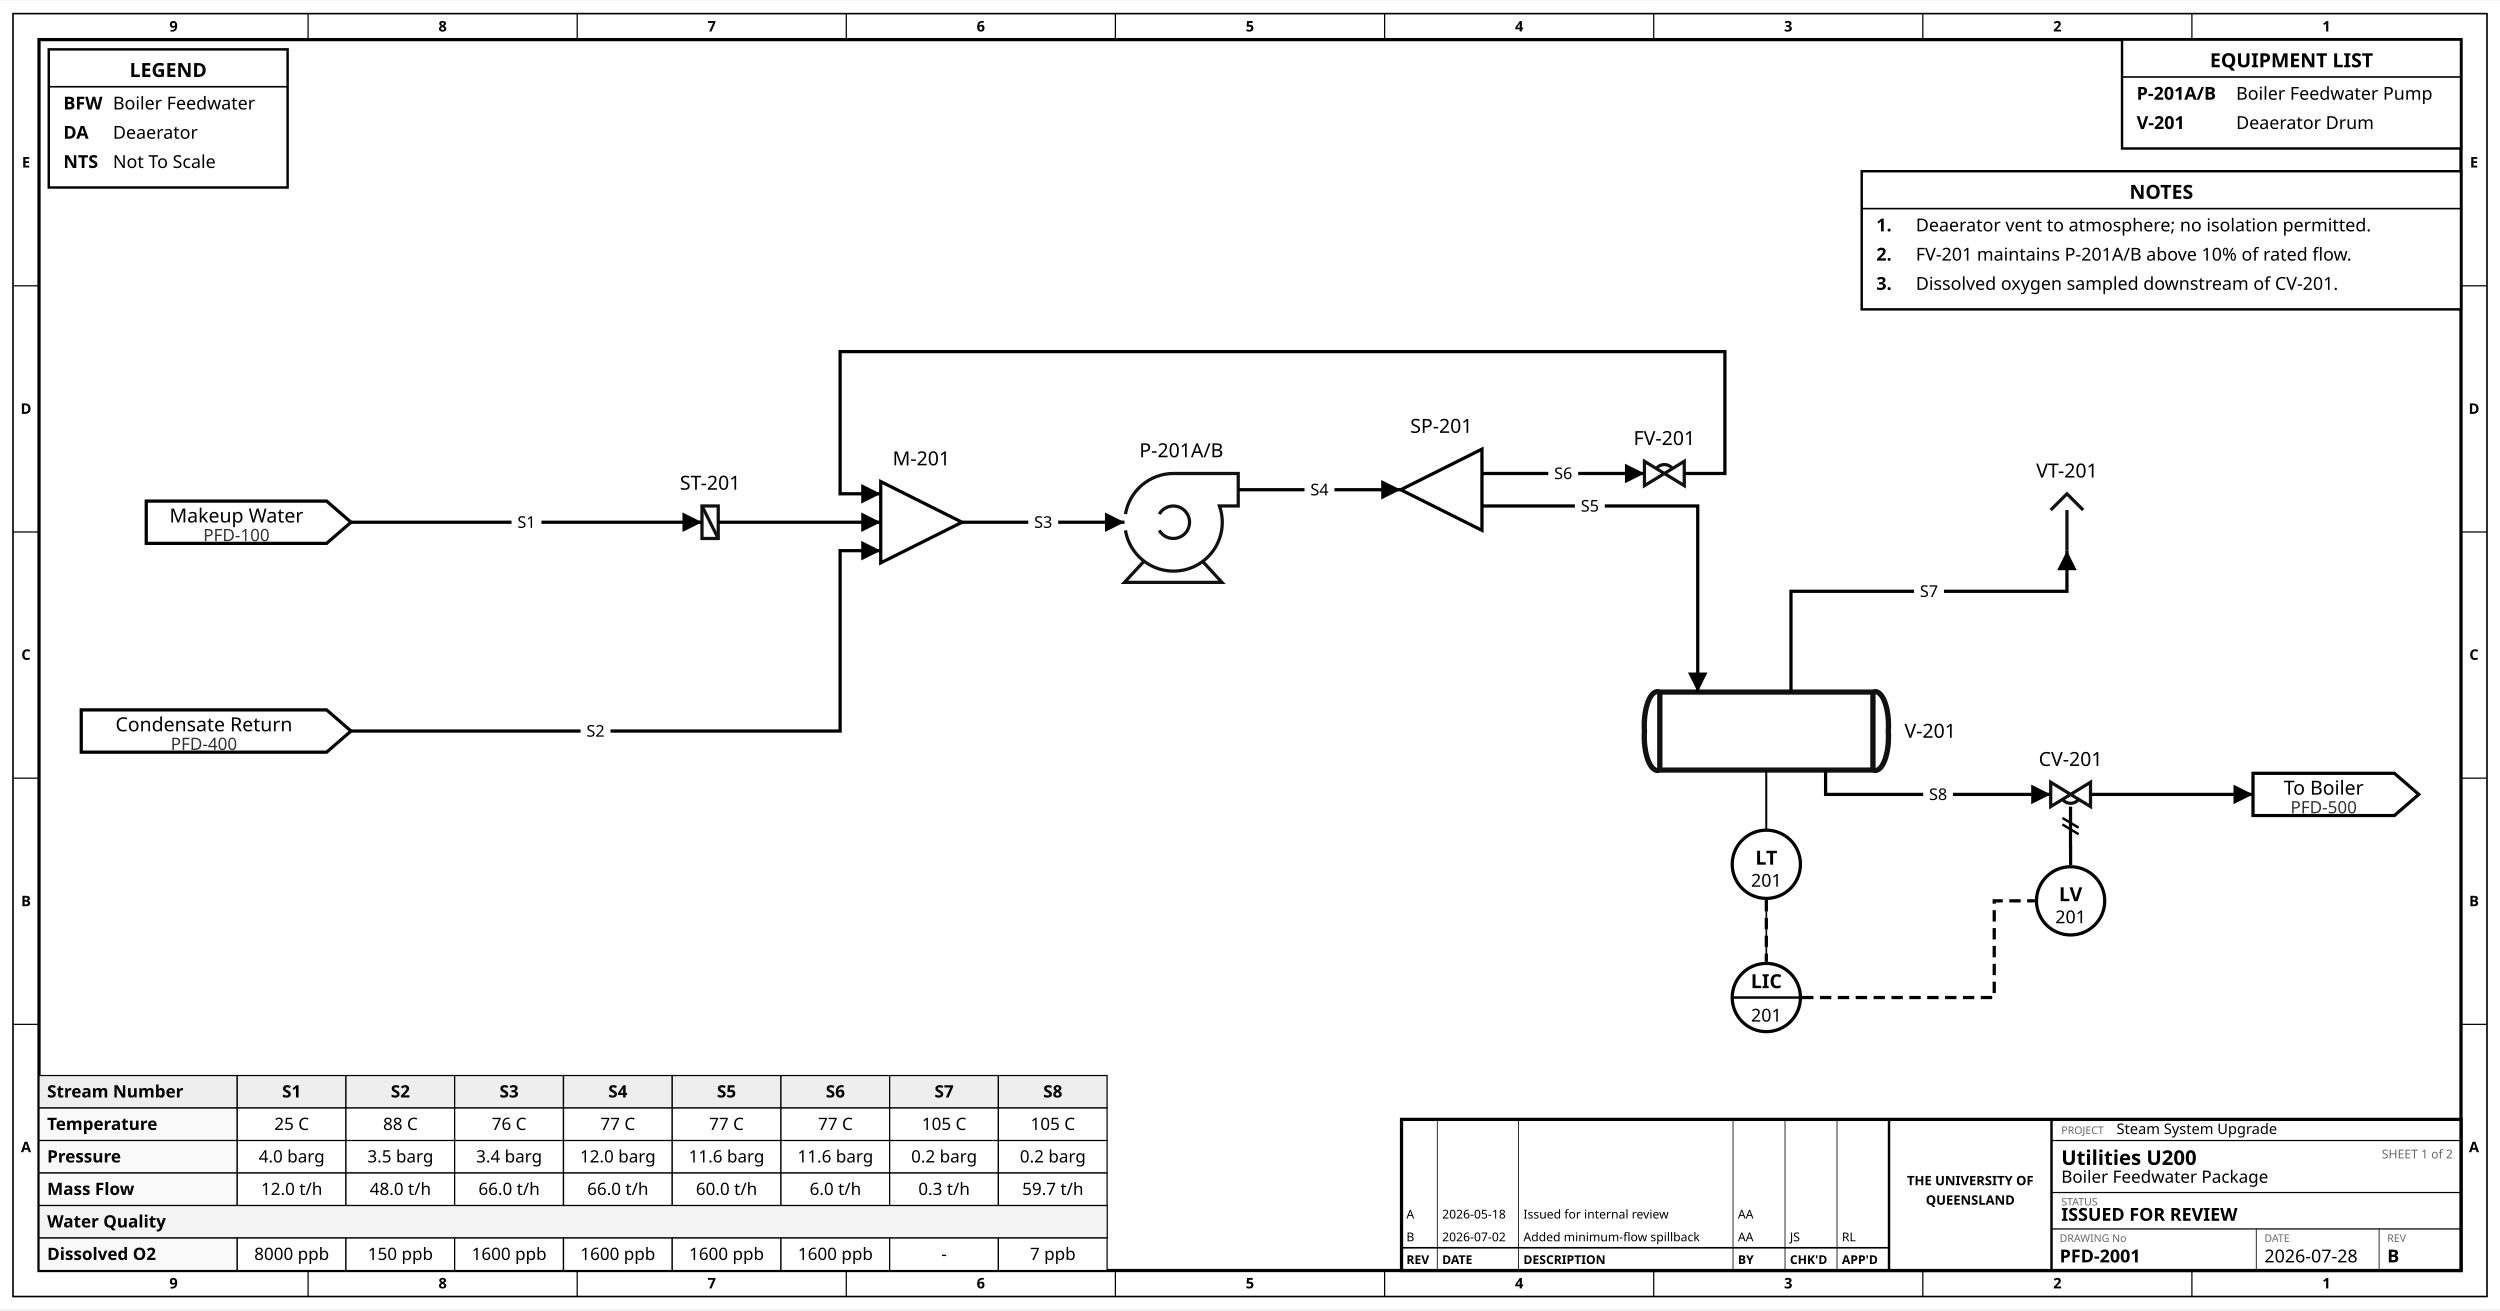
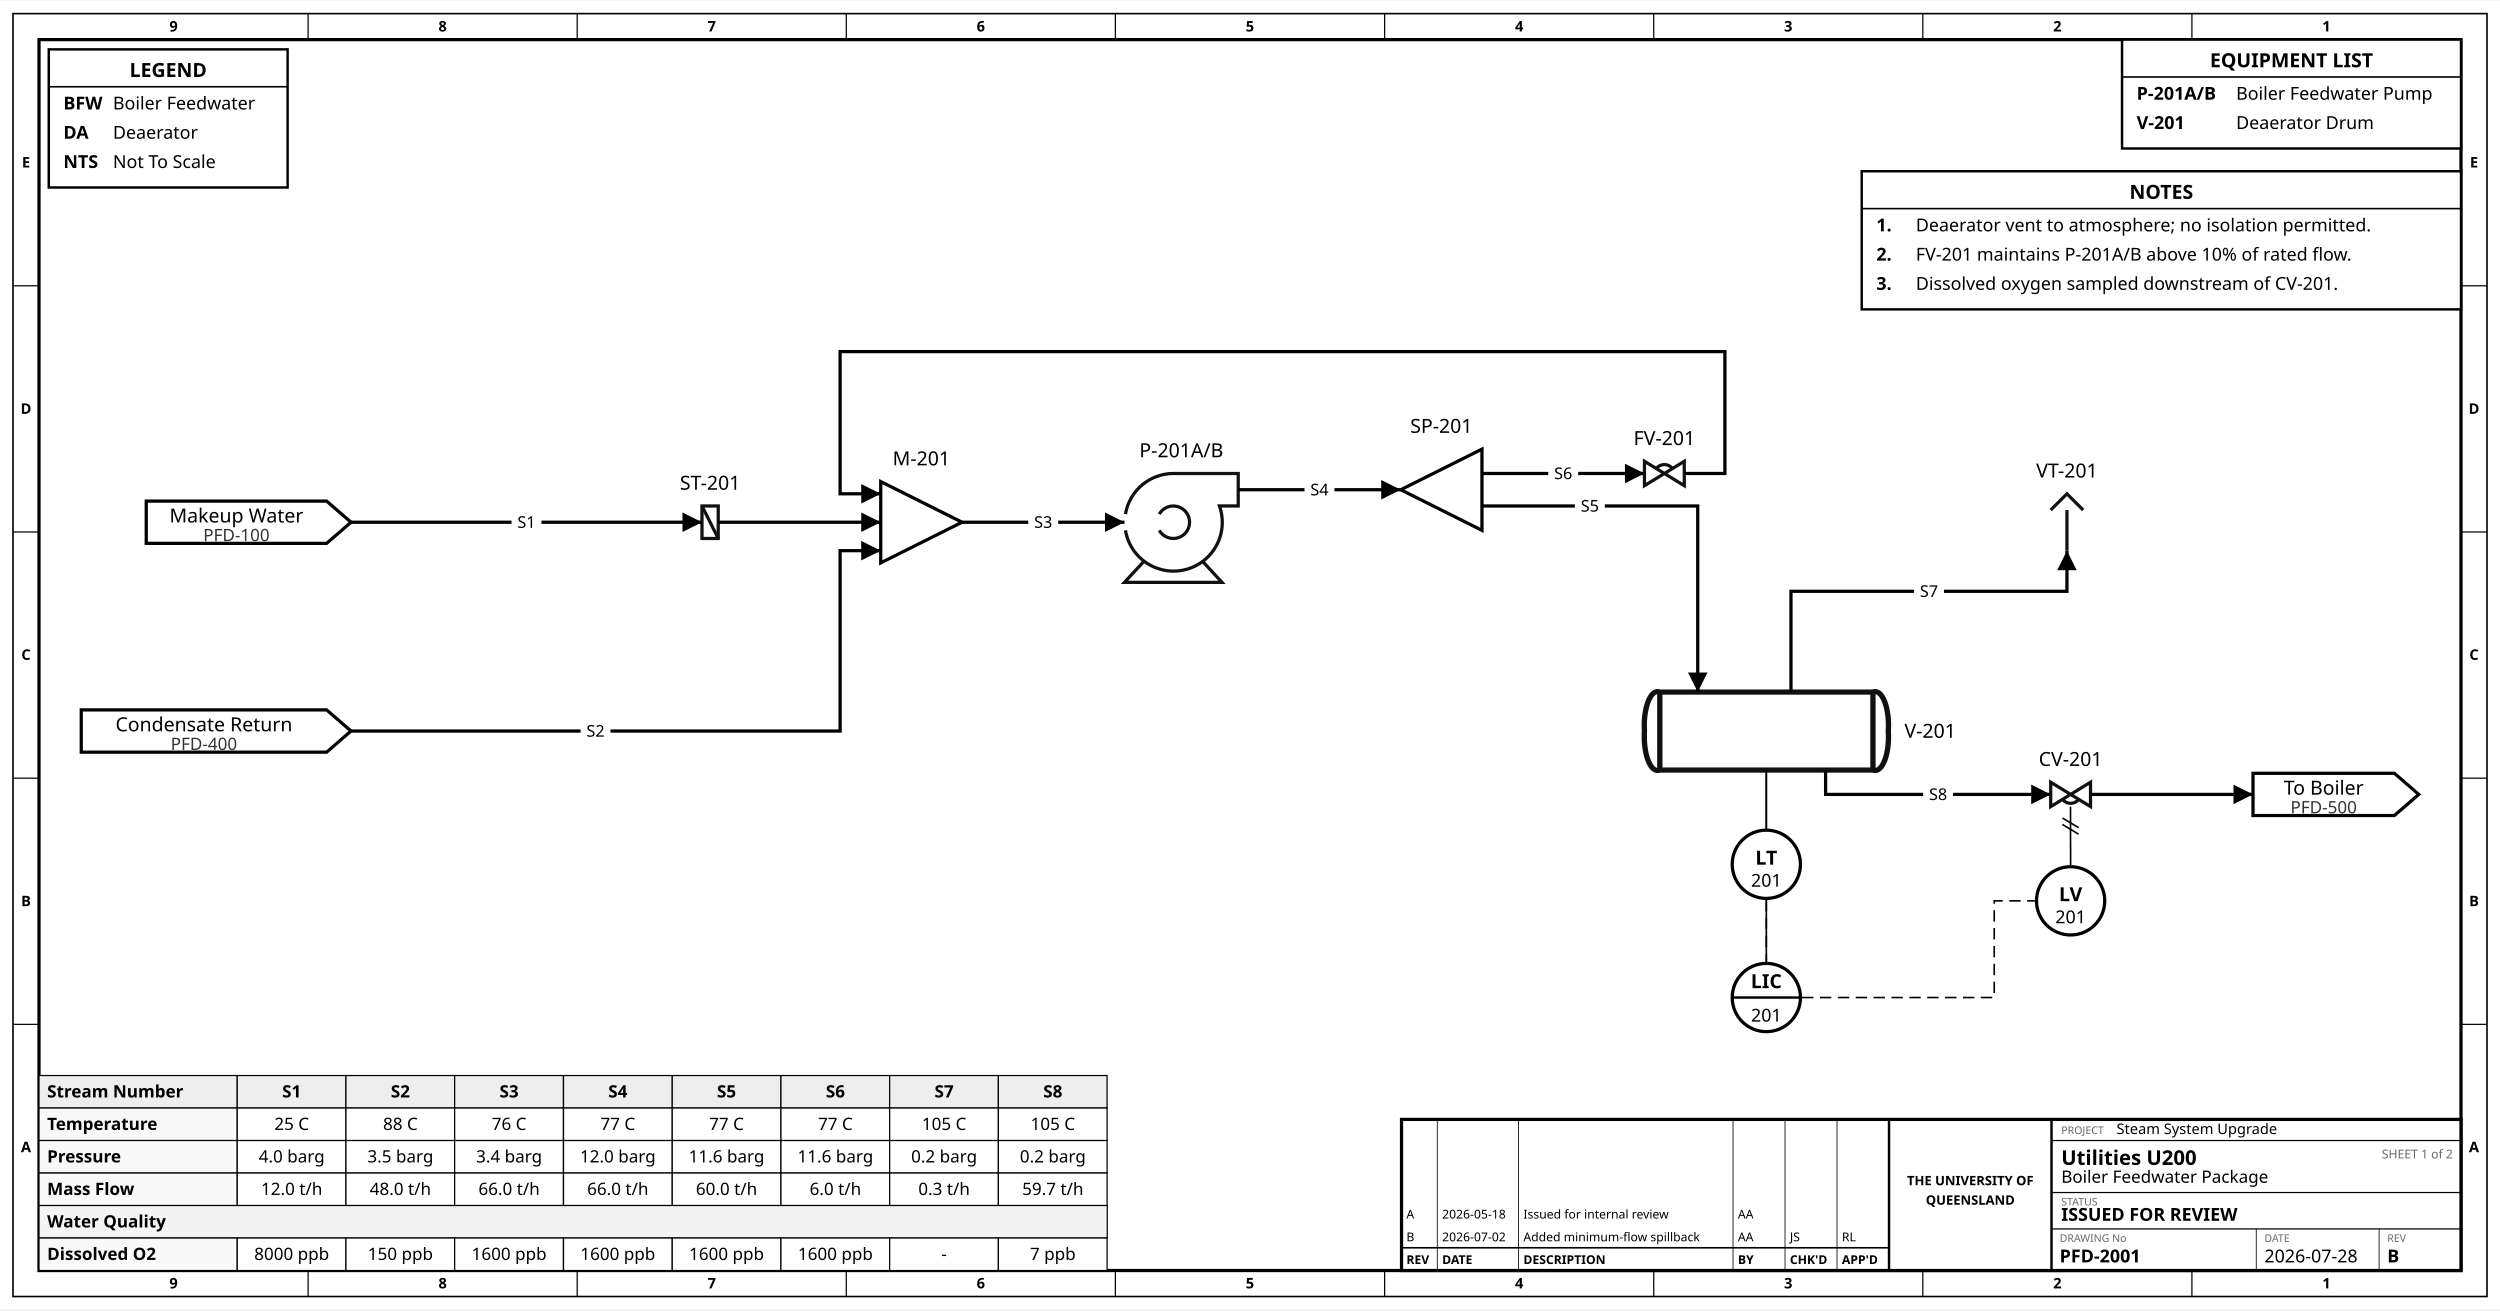
<svg xmlns="http://www.w3.org/2000/svg" width="1538" height="806" viewBox="-116.0 602.5 1538.5 805.5">
  <rect x="-116.0" y="602.5" width="1538.5" height="805.5" fill="white" />
  <rect x="-108.0" y="610.5" width="1522.5" height="789.5" fill="none" stroke="black" stroke-width="1" />
  <rect x="-92.0" y="626.5" width="1490.5" height="757.5" fill="none" stroke="black" stroke-width="2" />
  <text x="-9.2" y="621.5" font-family="sans-serif" font-size="9.0" text-anchor="middle" font-weight="bold" fill="black">9</text>
  <text x="-9.2" y="1395.0" font-family="sans-serif" font-size="9.0" text-anchor="middle" font-weight="bold" fill="black">9</text>
  <line x1="73.6" y1="610.5" x2="73.6" y2="626.5" stroke="black" stroke-width="0.75" />
  <line x1="73.6" y1="1384.0" x2="73.6" y2="1400.0" stroke="black" stroke-width="0.75" />
  <text x="156.4" y="621.5" font-family="sans-serif" font-size="9.0" text-anchor="middle" font-weight="bold" fill="black">8</text>
  <text x="156.4" y="1395.0" font-family="sans-serif" font-size="9.0" text-anchor="middle" font-weight="bold" fill="black">8</text>
  <line x1="239.2" y1="610.5" x2="239.2" y2="626.5" stroke="black" stroke-width="0.75" />
  <line x1="239.2" y1="1384.0" x2="239.2" y2="1400.0" stroke="black" stroke-width="0.75" />
  <text x="322.0" y="621.5" font-family="sans-serif" font-size="9.0" text-anchor="middle" font-weight="bold" fill="black">7</text>
  <text x="322.0" y="1395.0" font-family="sans-serif" font-size="9.0" text-anchor="middle" font-weight="bold" fill="black">7</text>
  <line x1="404.8" y1="610.5" x2="404.8" y2="626.5" stroke="black" stroke-width="0.75" />
  <line x1="404.8" y1="1384.0" x2="404.8" y2="1400.0" stroke="black" stroke-width="0.75" />
  <text x="487.6" y="621.5" font-family="sans-serif" font-size="9.0" text-anchor="middle" font-weight="bold" fill="black">6</text>
  <text x="487.6" y="1395.0" font-family="sans-serif" font-size="9.0" text-anchor="middle" font-weight="bold" fill="black">6</text>
  <line x1="570.4" y1="610.5" x2="570.4" y2="626.5" stroke="black" stroke-width="0.75" />
  <line x1="570.4" y1="1384.0" x2="570.4" y2="1400.0" stroke="black" stroke-width="0.75" />
  <text x="653.2" y="621.5" font-family="sans-serif" font-size="9.0" text-anchor="middle" font-weight="bold" fill="black">5</text>
  <text x="653.2" y="1395.0" font-family="sans-serif" font-size="9.0" text-anchor="middle" font-weight="bold" fill="black">5</text>
  <line x1="736.1" y1="610.5" x2="736.1" y2="626.5" stroke="black" stroke-width="0.75" />
  <line x1="736.1" y1="1384.0" x2="736.1" y2="1400.0" stroke="black" stroke-width="0.75" />
  <text x="818.9" y="621.5" font-family="sans-serif" font-size="9.0" text-anchor="middle" font-weight="bold" fill="black">4</text>
  <text x="818.9" y="1395.0" font-family="sans-serif" font-size="9.0" text-anchor="middle" font-weight="bold" fill="black">4</text>
  <line x1="901.7" y1="610.5" x2="901.7" y2="626.5" stroke="black" stroke-width="0.75" />
  <line x1="901.7" y1="1384.0" x2="901.7" y2="1400.0" stroke="black" stroke-width="0.75" />
  <text x="984.5" y="621.5" font-family="sans-serif" font-size="9.0" text-anchor="middle" font-weight="bold" fill="black">3</text>
  <text x="984.5" y="1395.0" font-family="sans-serif" font-size="9.0" text-anchor="middle" font-weight="bold" fill="black">3</text>
  <line x1="1067.3" y1="610.5" x2="1067.3" y2="626.5" stroke="black" stroke-width="0.75" />
  <line x1="1067.3" y1="1384.0" x2="1067.3" y2="1400.0" stroke="black" stroke-width="0.75" />
  <text x="1150.1" y="621.5" font-family="sans-serif" font-size="9.0" text-anchor="middle" font-weight="bold" fill="black">2</text>
  <text x="1150.1" y="1395.0" font-family="sans-serif" font-size="9.0" text-anchor="middle" font-weight="bold" fill="black">2</text>
  <line x1="1232.9" y1="610.5" x2="1232.9" y2="626.5" stroke="black" stroke-width="0.75" />
  <line x1="1232.9" y1="1384.0" x2="1232.9" y2="1400.0" stroke="black" stroke-width="0.75" />
  <text x="1315.7" y="621.5" font-family="sans-serif" font-size="9.0" text-anchor="middle" font-weight="bold" fill="black">1</text>
  <text x="1315.7" y="1395.0" font-family="sans-serif" font-size="9.0" text-anchor="middle" font-weight="bold" fill="black">1</text>
  <text x="-100.0" y="705.2" font-family="sans-serif" font-size="9.0" text-anchor="middle" font-weight="bold" fill="black">E</text>
  <text x="1406.5" y="705.2" font-family="sans-serif" font-size="9.0" text-anchor="middle" font-weight="bold" fill="black">E</text>
  <line x1="-108.0" y1="778.0" x2="-92.0" y2="778.0" stroke="black" stroke-width="0.75" />
  <line x1="1398.5" y1="778.0" x2="1414.5" y2="778.0" stroke="black" stroke-width="0.75" />
  <text x="-100.0" y="856.8" font-family="sans-serif" font-size="9.0" text-anchor="middle" font-weight="bold" fill="black">D</text>
  <text x="1406.5" y="856.8" font-family="sans-serif" font-size="9.0" text-anchor="middle" font-weight="bold" fill="black">D</text>
  <line x1="-108.0" y1="929.5" x2="-92.0" y2="929.5" stroke="black" stroke-width="0.75" />
  <line x1="1398.5" y1="929.5" x2="1414.5" y2="929.5" stroke="black" stroke-width="0.75" />
  <text x="-100.0" y="1008.2" font-family="sans-serif" font-size="9.0" text-anchor="middle" font-weight="bold" fill="black">C</text>
  <text x="1406.5" y="1008.2" font-family="sans-serif" font-size="9.0" text-anchor="middle" font-weight="bold" fill="black">C</text>
  <line x1="-108.0" y1="1081.0" x2="-92.0" y2="1081.0" stroke="black" stroke-width="0.75" />
  <line x1="1398.5" y1="1081.0" x2="1414.5" y2="1081.0" stroke="black" stroke-width="0.75" />
  <text x="-100.0" y="1159.8" font-family="sans-serif" font-size="9.0" text-anchor="middle" font-weight="bold" fill="black">B</text>
  <text x="1406.5" y="1159.8" font-family="sans-serif" font-size="9.0" text-anchor="middle" font-weight="bold" fill="black">B</text>
  <line x1="-108.0" y1="1232.5" x2="-92.0" y2="1232.5" stroke="black" stroke-width="0.75" />
  <line x1="1398.5" y1="1232.5" x2="1414.5" y2="1232.5" stroke="black" stroke-width="0.75" />
  <text x="-100.0" y="1311.2" font-family="sans-serif" font-size="9.0" text-anchor="middle" font-weight="bold" fill="black">A</text>
  <text x="1406.5" y="1311.2" font-family="sans-serif" font-size="9.0" text-anchor="middle" font-weight="bold" fill="black">A</text>
  <rect x="-86.0" y="632.5" width="147.0" height="85.0" fill="white" stroke="black" stroke-width="1.5" />
  <text x="-12.5" y="649.5" font-family="sans-serif" font-size="12.0" text-anchor="middle" font-weight="bold" fill="black">LEGEND</text>
  <line x1="-86.0" y1="655.5" x2="61.0" y2="655.5" stroke="black" stroke-width="1" />
  <text x="-77.0" y="669.5" font-family="sans-serif" font-size="11.0" text-anchor="start" font-weight="bold" fill="black">BFW</text>
  <text x="-46.5" y="669.5" font-family="sans-serif" font-size="11.0" text-anchor="start" fill="black">Boiler Feedwater</text>
  <text x="-77.0" y="687.5" font-family="sans-serif" font-size="11.0" text-anchor="start" font-weight="bold" fill="black">DA</text>
  <text x="-46.5" y="687.5" font-family="sans-serif" font-size="11.0" text-anchor="start" fill="black">Deaerator</text>
  <text x="-77.0" y="705.5" font-family="sans-serif" font-size="11.0" text-anchor="start" font-weight="bold" fill="black">NTS</text>
  <text x="-46.5" y="705.5" font-family="sans-serif" font-size="11.0" text-anchor="start" fill="black">Not To Scale</text>
  <rect x="1189.9" y="626.5" width="208.6" height="67.0" fill="white" stroke="black" stroke-width="1.5" />
  <text x="1294.2" y="643.5" font-family="sans-serif" font-size="12.0" text-anchor="middle" font-weight="bold" fill="black">EQUIPMENT LIST</text>
  <line x1="1189.9" y1="649.5" x2="1398.5" y2="649.5" stroke="black" stroke-width="1" />
  <text x="1198.9" y="663.5" font-family="sans-serif" font-size="11.0" text-anchor="start" font-weight="bold" fill="black">P-201A/B</text>
  <text x="1260.1" y="663.5" font-family="sans-serif" font-size="11.0" text-anchor="start" fill="black">Boiler Feedwater Pump</text>
  <text x="1198.9" y="681.5" font-family="sans-serif" font-size="11.0" text-anchor="start" font-weight="bold" fill="black">V-201</text>
  <text x="1260.1" y="681.5" font-family="sans-serif" font-size="11.0" text-anchor="start" fill="black">Deaerator Drum</text>
  <rect x="1029.7" y="707.5" width="368.8" height="85.0" fill="white" stroke="black" stroke-width="1.5" />
  <text x="1214.1" y="724.5" font-family="sans-serif" font-size="12.0" text-anchor="middle" font-weight="bold" fill="black">NOTES</text>
  <line x1="1029.7" y1="730.5" x2="1398.5" y2="730.5" stroke="black" stroke-width="1" />
  <text x="1038.7" y="744.5" font-family="sans-serif" font-size="11.0" text-anchor="start" font-weight="bold" fill="black">1.</text>
  <text x="1063.0" y="744.5" font-family="sans-serif" font-size="11.0" text-anchor="start" fill="black">Deaerator vent to atmosphere; no isolation permitted.</text>
  <text x="1038.7" y="762.5" font-family="sans-serif" font-size="11.0" text-anchor="start" font-weight="bold" fill="black">2.</text>
  <text x="1063.0" y="762.5" font-family="sans-serif" font-size="11.0" text-anchor="start" fill="black">FV-201 maintains P-201A/B above 10% of rated flow.</text>
  <text x="1038.7" y="780.5" font-family="sans-serif" font-size="11.0" text-anchor="start" font-weight="bold" fill="black">3.</text>
  <text x="1063.0" y="780.5" font-family="sans-serif" font-size="11.0" text-anchor="start" fill="black">Dissolved oxygen sampled downstream of CV-201.</text>
  <g id="stream_table">
    <rect x="-92.0" y="1264.0" width="122.0" height="20.0" fill="#eee" stroke="black" stroke-width="0.75" />
    <text x="-87.0" y="1277.5" font-family="sans-serif" font-size="10.5" font-weight="bold" text-anchor="start">Stream Number</text>
    <rect x="30.0" y="1264.0" width="66.9" height="20.0" fill="#eee" stroke="black" stroke-width="0.75" />
    <text x="63.5" y="1277.5" font-family="sans-serif" font-size="10.5" font-weight="bold" text-anchor="middle">S1</text>
    <rect x="96.9" y="1264.0" width="66.9" height="20.0" fill="#eee" stroke="black" stroke-width="0.75" />
    <text x="130.4" y="1277.5" font-family="sans-serif" font-size="10.5" font-weight="bold" text-anchor="middle">S2</text>
    <rect x="163.8" y="1264.0" width="66.9" height="20.0" fill="#eee" stroke="black" stroke-width="0.75" />
    <text x="197.3" y="1277.5" font-family="sans-serif" font-size="10.5" font-weight="bold" text-anchor="middle">S3</text>
    <rect x="230.8" y="1264.0" width="66.9" height="20.0" fill="#eee" stroke="black" stroke-width="0.75" />
    <text x="264.2" y="1277.5" font-family="sans-serif" font-size="10.5" font-weight="bold" text-anchor="middle">S4</text>
    <rect x="297.7" y="1264.0" width="66.9" height="20.0" fill="#eee" stroke="black" stroke-width="0.75" />
    <text x="331.1" y="1277.5" font-family="sans-serif" font-size="10.5" font-weight="bold" text-anchor="middle">S5</text>
    <rect x="364.6" y="1264.0" width="66.9" height="20.0" fill="#eee" stroke="black" stroke-width="0.75" />
    <text x="398.1" y="1277.5" font-family="sans-serif" font-size="10.5" font-weight="bold" text-anchor="middle">S6</text>
    <rect x="431.5" y="1264.0" width="66.9" height="20.0" fill="#eee" stroke="black" stroke-width="0.75" />
    <text x="465.0" y="1277.5" font-family="sans-serif" font-size="10.5" font-weight="bold" text-anchor="middle">S7</text>
    <rect x="498.4" y="1264.0" width="66.9" height="20.0" fill="#eee" stroke="black" stroke-width="0.75" />
    <text x="531.9" y="1277.5" font-family="sans-serif" font-size="10.5" font-weight="bold" text-anchor="middle">S8</text>
    <rect x="-92.0" y="1284.0" width="122.0" height="20.0" fill="#f9f9f9" stroke="black" stroke-width="0.75" />
    <text x="-87.0" y="1297.5" font-family="sans-serif" font-size="10.5" font-weight="bold" text-anchor="start">Temperature</text>
    <rect x="30.0" y="1284.0" width="66.9" height="20.0" fill="white" stroke="black" stroke-width="0.75" />
    <text x="63.5" y="1297.5" font-family="sans-serif" font-size="10.5" text-anchor="middle">25 C</text>
    <rect x="96.9" y="1284.0" width="66.9" height="20.0" fill="white" stroke="black" stroke-width="0.75" />
    <text x="130.4" y="1297.5" font-family="sans-serif" font-size="10.5" text-anchor="middle">88 C</text>
    <rect x="163.8" y="1284.0" width="66.9" height="20.0" fill="white" stroke="black" stroke-width="0.75" />
    <text x="197.3" y="1297.5" font-family="sans-serif" font-size="10.5" text-anchor="middle">76 C</text>
    <rect x="230.8" y="1284.0" width="66.9" height="20.0" fill="white" stroke="black" stroke-width="0.75" />
    <text x="264.2" y="1297.5" font-family="sans-serif" font-size="10.5" text-anchor="middle">77 C</text>
    <rect x="297.7" y="1284.0" width="66.9" height="20.0" fill="white" stroke="black" stroke-width="0.75" />
    <text x="331.1" y="1297.5" font-family="sans-serif" font-size="10.5" text-anchor="middle">77 C</text>
    <rect x="364.6" y="1284.0" width="66.9" height="20.0" fill="white" stroke="black" stroke-width="0.75" />
    <text x="398.1" y="1297.5" font-family="sans-serif" font-size="10.5" text-anchor="middle">77 C</text>
    <rect x="431.5" y="1284.0" width="66.9" height="20.0" fill="white" stroke="black" stroke-width="0.75" />
    <text x="465.0" y="1297.5" font-family="sans-serif" font-size="10.5" text-anchor="middle">105 C</text>
    <rect x="498.4" y="1284.0" width="66.9" height="20.0" fill="white" stroke="black" stroke-width="0.75" />
    <text x="531.9" y="1297.5" font-family="sans-serif" font-size="10.5" text-anchor="middle">105 C</text>
    <rect x="-92.0" y="1304.0" width="122.0" height="20.0" fill="#f9f9f9" stroke="black" stroke-width="0.75" />
    <text x="-87.0" y="1317.5" font-family="sans-serif" font-size="10.5" font-weight="bold" text-anchor="start">Pressure</text>
    <rect x="30.0" y="1304.0" width="66.9" height="20.0" fill="white" stroke="black" stroke-width="0.75" />
    <text x="63.5" y="1317.5" font-family="sans-serif" font-size="10.5" text-anchor="middle">4.0 barg</text>
    <rect x="96.9" y="1304.0" width="66.9" height="20.0" fill="white" stroke="black" stroke-width="0.75" />
    <text x="130.4" y="1317.5" font-family="sans-serif" font-size="10.5" text-anchor="middle">3.5 barg</text>
    <rect x="163.8" y="1304.0" width="66.9" height="20.0" fill="white" stroke="black" stroke-width="0.75" />
    <text x="197.3" y="1317.5" font-family="sans-serif" font-size="10.5" text-anchor="middle">3.4 barg</text>
    <rect x="230.8" y="1304.0" width="66.9" height="20.0" fill="white" stroke="black" stroke-width="0.75" />
    <text x="264.2" y="1317.5" font-family="sans-serif" font-size="10.5" text-anchor="middle">12.0 barg</text>
    <rect x="297.7" y="1304.0" width="66.9" height="20.0" fill="white" stroke="black" stroke-width="0.75" />
    <text x="331.1" y="1317.5" font-family="sans-serif" font-size="10.5" text-anchor="middle">11.6 barg</text>
    <rect x="364.6" y="1304.0" width="66.9" height="20.0" fill="white" stroke="black" stroke-width="0.75" />
    <text x="398.1" y="1317.5" font-family="sans-serif" font-size="10.5" text-anchor="middle">11.6 barg</text>
    <rect x="431.5" y="1304.0" width="66.9" height="20.0" fill="white" stroke="black" stroke-width="0.75" />
    <text x="465.0" y="1317.5" font-family="sans-serif" font-size="10.5" text-anchor="middle">0.2 barg</text>
    <rect x="498.4" y="1304.0" width="66.9" height="20.0" fill="white" stroke="black" stroke-width="0.75" />
    <text x="531.9" y="1317.5" font-family="sans-serif" font-size="10.5" text-anchor="middle">0.2 barg</text>
    <rect x="-92.0" y="1324.0" width="122.0" height="20.0" fill="#f9f9f9" stroke="black" stroke-width="0.75" />
    <text x="-87.0" y="1337.5" font-family="sans-serif" font-size="10.5" font-weight="bold" text-anchor="start">Mass Flow</text>
    <rect x="30.0" y="1324.0" width="66.9" height="20.0" fill="white" stroke="black" stroke-width="0.75" />
    <text x="63.5" y="1337.5" font-family="sans-serif" font-size="10.5" text-anchor="middle">12.0 t/h</text>
    <rect x="96.9" y="1324.0" width="66.9" height="20.0" fill="white" stroke="black" stroke-width="0.75" />
    <text x="130.4" y="1337.5" font-family="sans-serif" font-size="10.5" text-anchor="middle">48.0 t/h</text>
    <rect x="163.8" y="1324.0" width="66.9" height="20.0" fill="white" stroke="black" stroke-width="0.75" />
    <text x="197.3" y="1337.5" font-family="sans-serif" font-size="10.5" text-anchor="middle">66.0 t/h</text>
    <rect x="230.8" y="1324.0" width="66.9" height="20.0" fill="white" stroke="black" stroke-width="0.75" />
    <text x="264.2" y="1337.5" font-family="sans-serif" font-size="10.5" text-anchor="middle">66.0 t/h</text>
    <rect x="297.7" y="1324.0" width="66.9" height="20.0" fill="white" stroke="black" stroke-width="0.75" />
    <text x="331.1" y="1337.5" font-family="sans-serif" font-size="10.5" text-anchor="middle">60.0 t/h</text>
    <rect x="364.6" y="1324.0" width="66.9" height="20.0" fill="white" stroke="black" stroke-width="0.75" />
    <text x="398.1" y="1337.5" font-family="sans-serif" font-size="10.5" text-anchor="middle">6.0 t/h</text>
    <rect x="431.5" y="1324.0" width="66.9" height="20.0" fill="white" stroke="black" stroke-width="0.75" />
    <text x="465.0" y="1337.5" font-family="sans-serif" font-size="10.5" text-anchor="middle">0.3 t/h</text>
    <rect x="498.4" y="1324.0" width="66.9" height="20.0" fill="white" stroke="black" stroke-width="0.75" />
    <text x="531.9" y="1337.5" font-family="sans-serif" font-size="10.5" text-anchor="middle">59.7 t/h</text>
    <rect x="-92.0" y="1344.0" width="657.4" height="20.0" fill="#f4f4f4" stroke="black" stroke-width="0.75" />
    <text x="-87.0" y="1357.5" font-family="sans-serif" font-size="10.5" font-weight="bold" text-anchor="start">Water Quality</text>
    <rect x="-92.0" y="1364.0" width="122.0" height="20.0" fill="#f9f9f9" stroke="black" stroke-width="0.75" />
    <text x="-87.0" y="1377.5" font-family="sans-serif" font-size="10.5" font-weight="bold" text-anchor="start">Dissolved O2</text>
    <rect x="30.0" y="1364.0" width="66.9" height="20.0" fill="white" stroke="black" stroke-width="0.75" />
    <text x="63.5" y="1377.5" font-family="sans-serif" font-size="10.5" text-anchor="middle">8000 ppb</text>
    <rect x="96.9" y="1364.0" width="66.9" height="20.0" fill="white" stroke="black" stroke-width="0.75" />
    <text x="130.4" y="1377.5" font-family="sans-serif" font-size="10.5" text-anchor="middle">150 ppb</text>
    <rect x="163.8" y="1364.0" width="66.9" height="20.0" fill="white" stroke="black" stroke-width="0.75" />
    <text x="197.3" y="1377.5" font-family="sans-serif" font-size="10.5" text-anchor="middle">1600 ppb</text>
    <rect x="230.8" y="1364.0" width="66.9" height="20.0" fill="white" stroke="black" stroke-width="0.75" />
    <text x="264.2" y="1377.5" font-family="sans-serif" font-size="10.5" text-anchor="middle">1600 ppb</text>
    <rect x="297.7" y="1364.0" width="66.9" height="20.0" fill="white" stroke="black" stroke-width="0.75" />
    <text x="331.1" y="1377.5" font-family="sans-serif" font-size="10.5" text-anchor="middle">1600 ppb</text>
    <rect x="364.6" y="1364.0" width="66.9" height="20.0" fill="white" stroke="black" stroke-width="0.75" />
    <text x="398.1" y="1377.5" font-family="sans-serif" font-size="10.5" text-anchor="middle">1600 ppb</text>
    <rect x="431.5" y="1364.0" width="66.9" height="20.0" fill="white" stroke="black" stroke-width="0.75" />
    <text x="465.0" y="1377.5" font-family="sans-serif" font-size="10.5" text-anchor="middle">-</text>
    <rect x="498.4" y="1364.0" width="66.9" height="20.0" fill="white" stroke="black" stroke-width="0.75" />
    <text x="531.9" y="1377.5" font-family="sans-serif" font-size="10.5" text-anchor="middle">7 ppb</text>
  </g>
  <rect x="746.5" y="1291.0" width="652.0" height="93.0" fill="white" stroke="black" stroke-width="2" />
  <line x1="1046.5" y1="1291.0" x2="1046.5" y2="1384.0" stroke="black" stroke-width="1.5" />
  <line x1="1146.5" y1="1291.0" x2="1146.5" y2="1384.0" stroke="black" stroke-width="1.5" />
  <line x1="746.5" y1="1370.0" x2="1046.5" y2="1370.0" stroke="black" stroke-width="1" />
  <line x1="768.5" y1="1291.0" x2="768.5" y2="1384.0" stroke="black" stroke-width="0.5" />
  <line x1="818.5" y1="1291.0" x2="818.5" y2="1384.0" stroke="black" stroke-width="0.5" />
  <line x1="950.5" y1="1291.0" x2="950.5" y2="1384.0" stroke="black" stroke-width="0.5" />
  <line x1="982.5" y1="1291.0" x2="982.5" y2="1384.0" stroke="black" stroke-width="0.5" />
  <line x1="1014.5" y1="1291.0" x2="1014.5" y2="1384.0" stroke="black" stroke-width="0.5" />
  <text x="749.5" y="1380.0" font-family="sans-serif" font-size="7.5" text-anchor="start" font-weight="bold" fill="black">REV</text>
  <text x="771.5" y="1380.0" font-family="sans-serif" font-size="7.5" text-anchor="start" font-weight="bold" fill="black">DATE</text>
  <text x="821.5" y="1380.0" font-family="sans-serif" font-size="7.5" text-anchor="start" font-weight="bold" fill="black">DESCRIPTION</text>
  <text x="953.5" y="1380.0" font-family="sans-serif" font-size="7.5" text-anchor="start" font-weight="bold" fill="black">BY</text>
  <text x="985.5" y="1380.0" font-family="sans-serif" font-size="7.5" text-anchor="start" font-weight="bold" fill="black">CHK'D</text>
  <text x="1017.5" y="1380.0" font-family="sans-serif" font-size="7.5" text-anchor="start" font-weight="bold" fill="black">APP'D</text>
  <text x="749.5" y="1366.0" font-family="sans-serif" font-size="7.5" text-anchor="start" fill="black">B</text>
  <text x="771.5" y="1366.0" font-family="sans-serif" font-size="7.5" text-anchor="start" fill="black">2026-07-02</text>
  <text x="821.5" y="1366.0" font-family="sans-serif" font-size="7.5" text-anchor="start" fill="black">Added minimum-flow spillback</text>
  <text x="953.5" y="1366.0" font-family="sans-serif" font-size="7.5" text-anchor="start" fill="black">AA</text>
  <text x="985.5" y="1366.0" font-family="sans-serif" font-size="7.5" text-anchor="start" fill="black">JS</text>
  <text x="1017.5" y="1366.0" font-family="sans-serif" font-size="7.5" text-anchor="start" fill="black">RL</text>
  <text x="749.5" y="1352.0" font-family="sans-serif" font-size="7.5" text-anchor="start" fill="black">A</text>
  <text x="771.5" y="1352.0" font-family="sans-serif" font-size="7.5" text-anchor="start" fill="black">2026-05-18</text>
  <text x="821.5" y="1352.0" font-family="sans-serif" font-size="7.5" text-anchor="start" fill="black">Issued for internal review</text>
  <text x="953.5" y="1352.0" font-family="sans-serif" font-size="7.5" text-anchor="start" fill="black">AA</text>
  <text x="985.5" y="1352.0" font-family="sans-serif" font-size="7.5" text-anchor="start" fill="black" />
  <text x="1017.5" y="1352.0" font-family="sans-serif" font-size="7.5" text-anchor="start" fill="black" />
  <text x="1096.5" y="1331.5" font-family="sans-serif" font-size="8.0" text-anchor="middle" font-weight="bold" fill="black">THE UNIVERSITY OF</text>
  <text x="1096.5" y="1343.5" font-family="sans-serif" font-size="8.0" text-anchor="middle" font-weight="bold" fill="black">QUEENSLAND</text>
  <text x="1152.5" y="1300.0" font-family="sans-serif" font-size="6.5" text-anchor="start" fill="#666">PROJECT</text>
  <text x="1186.5" y="1300.0" font-family="sans-serif" font-size="9.0" text-anchor="start" fill="black">Steam System Upgrade</text>
  <line x1="1146.5" y1="1304.0" x2="1398.5" y2="1304.0" stroke="black" stroke-width="0.75" />
  <line x1="1146.5" y1="1336.0" x2="1398.5" y2="1336.0" stroke="black" stroke-width="0.75" />
  <line x1="1146.5" y1="1358.4" x2="1398.5" y2="1358.4" stroke="black" stroke-width="0.75" />
  <text x="1152.5" y="1319.0" font-family="sans-serif" font-size="12.5" text-anchor="start" font-weight="bold" fill="black">Utilities U200</text>
  <text x="1152.5" y="1330.0" font-family="sans-serif" font-size="10.5" text-anchor="start" fill="black">Boiler Feedwater Package</text>
  <text x="1393.5" y="1315.0" font-family="sans-serif" font-size="7.5" text-anchor="end" fill="#666">SHEET 1 of 2</text>
  <text x="1152.5" y="1344.0" font-family="sans-serif" font-size="6.5" text-anchor="start" fill="#666">STATUS</text>
  <text x="1152.5" y="1353.4" font-family="sans-serif" font-size="11.0" text-anchor="start" font-weight="bold" fill="black">ISSUED FOR REVIEW</text>
  <text x="1151.5" y="1366.4" font-family="sans-serif" font-size="6.5" text-anchor="start" fill="#666">DRAWING No</text>
  <text x="1151.5" y="1379.0" font-family="sans-serif" font-size="11.0" text-anchor="start" font-weight="bold" fill="black">PFD-2001</text>
  <line x1="1272.5" y1="1358.4" x2="1272.5" y2="1384.0" stroke="black" stroke-width="0.5" />
  <text x="1277.5" y="1366.4" font-family="sans-serif" font-size="6.5" text-anchor="start" fill="#666">DATE</text>
  <text x="1277.5" y="1379.0" font-family="sans-serif" font-size="11.0" text-anchor="start" fill="black">2026-07-28</text>
  <line x1="1348.1" y1="1358.4" x2="1348.1" y2="1384.0" stroke="black" stroke-width="0.5" />
  <text x="1353.1" y="1366.4" font-family="sans-serif" font-size="6.5" text-anchor="start" fill="#666">REV</text>
  <text x="1353.1" y="1379.0" font-family="sans-serif" font-size="11.0" text-anchor="start" font-weight="bold" fill="black">B</text>
  <defs>
    <marker id="arrow_black" viewBox="0 0 10 10" refX="10" refY="5" markerWidth="12" markerHeight="12" markerUnits="userSpaceOnUse" orient="auto-start-reverse">
      <path d="M 0 0 L 10 5 L 0 10 z" fill="black" />
    </marker>
    <symbol id="sym_fitting_strainer" viewBox="0 0 10.0 20.0" overflow="visible">
      <g transform="scale(0.25)">
        <rect x="0.0" y="0.0" width="40.0" height="80.0" fill="none" stroke="#111" stroke-width="8.0" />
        <path d="M 0.0 0.0 L 40.0 80.0" fill="none" stroke="#111" stroke-width="8.0" />
      </g>
    </symbol>
    <symbol id="sym_instrument" viewBox="0 0 44.0 44.0" overflow="visible">
      <circle cx="22" cy="22" r="21" fill="white" stroke="black" stroke-width="2" />
    </symbol>
    <symbol id="sym_instrument_panel" viewBox="0 0 44.0 44.0" overflow="visible">
      <circle cx="22" cy="22" r="21" fill="white" stroke="black" stroke-width="2" />
      <line x1="1" y1="22" x2="43" y2="22" stroke="black" stroke-width="1.5" />
    </symbol>
    <symbol id="sym_mixer" viewBox="0 0 50.0 50.0" overflow="visible">
      <polygon points="0,0 50,25 0,50" fill="none" stroke="black" stroke-width="2" />
    </symbol>
    <symbol id="sym_pump" viewBox="0 0 70.0 67.0" overflow="visible">
      <path d="M 12.0 54.0 L 0.0 67.0 L 60.0 67.0 L 48.0 54.0" fill="none" stroke="#111" stroke-width="2.0" />
      <path d="M 0.6 25.0 A 30.0 30.0 0.0 0 1 30.0 0.0 L 70.0 0.0 L 70.0 20.0 L 58.45 20.0 A 30.0 30.0 0.0 0 1 51.859 50.83 A 30.0 30.0 0.0 0 1 21.341 58.742 A 30.0 30.0 0.0 0 1 0.6 35.0" fill="none" stroke="#111" stroke-width="2.0" />
      <path d="M 21.4 25.0 A 10.0 10.0 0.0 1 1 21.4 35.0" fill="none" stroke="#111" stroke-width="2.0" />
    </symbol>
    <symbol id="sym_splitter" viewBox="0 0 50.0 50.0" overflow="visible">
      <polygon points="0,25 50,0 50,50" fill="none" stroke="black" stroke-width="2" />
    </symbol>
    <symbol id="sym_valve_control" viewBox="0 0 24.5 15.0" overflow="visible">
      <g transform="scale(0.25)">
        <path d="M 0.0 60.0 L 0.0 0.0 L 98.0 60.0 L 98.0 0.0 Z" fill="none" stroke="#111" stroke-width="8.0" />
        <path d="M 29.0 18.0 A 25.0 25.0 0.0 0 1 69.0 18.0" fill="none" stroke="#111" stroke-width="8.0" />
      </g>
    </symbol>
    <symbol id="sym_vent" viewBox="0 0 20.0 35.0" overflow="visible">
      <g transform="scale(0.25)">
        <path d="M 40.0 40.0 L 40.0 140.0 M 0.0 40.0 L 40.0 0.0 L 80.0 40.0" fill="none" stroke="#111" stroke-width="8.0" />
      </g>
    </symbol>
    <symbol id="sym_vessel_horizontal" viewBox="0 0 91.5 30.0" preserveAspectRatio="none" overflow="visible">
      <path d="M 5.77 30.0 L 85.77 30.0 A 5.0 13.0 0.0 0 0 91.539 15.0 A 5.0 13.0 0.0 0 0 85.77 0.0 L 5.77 0.0 A 5.0 13.0 0.0 0 0 0.001 15.0 A 5.0 13.0 0.0 0 0 5.77 30.0 Z M 5.77 0.0 L 5.77 30.0 M 85.77 0.0 L 85.77 30.0" fill="none" stroke="#111" stroke-width="2.0" />
    </symbol>
  </defs>
  <g id="units">
    <polygon points="-26.0,910.5 85,910.5 100,923.5 85,936.5 -26.0,936.5" fill="transparent" stroke="black" stroke-width="2" />
    <text x="29.5" y="919.5" font-family="sans-serif" font-size="12" text-anchor="middle" dominant-baseline="middle">Makeup Water</text>
    <text x="29.5" y="931.5" font-family="sans-serif" font-size="10.5" text-anchor="middle" dominant-baseline="middle" fill="#333">PFD-100</text>
    <use href="#sym_fitting_strainer" x="316" y="913.5" width="10.0" height="20.0" />
    <polygon points="-66.0,1039.0 85,1039.0 100,1052.0 85,1065.0 -66.0,1065.0" fill="transparent" stroke="black" stroke-width="2" />
    <text x="9.5" y="1048.0" font-family="sans-serif" font-size="12" text-anchor="middle" dominant-baseline="middle">Condensate Return</text>
    <text x="9.5" y="1060.0" font-family="sans-serif" font-size="10.5" text-anchor="middle" dominant-baseline="middle" fill="#333">PFD-400</text>
    <use href="#sym_mixer" x="426" y="898.5" width="50.0" height="50.0" />
    <use href="#sym_pump" x="576" y="893.5" width="70.0" height="67.0" />
    <use href="#sym_splitter" x="746" y="878.5" width="50.0" height="50.0" />
    <use href="#sym_valve_control" x="896" y="886" width="24.5" height="15.0" />
    <use href="#sym_vessel_horizontal" x="896" y="1028" width="150" height="48" />
    <use href="#sym_vent" x="1146" y="906" width="20.0" height="35.0" />
    <use href="#sym_valve_control" x="1146" y="1083.5" width="24.5" height="15.0" transform="translate(0, 2182) scale(1, -1)" />
    <polygon points="1270.5,1078.0 1357.5,1078.0 1372.5,1091.0 1357.5,1104.0 1270.5,1104.0" fill="transparent" stroke="black" stroke-width="2" />
    <text x="1314.0" y="1087.0" font-family="sans-serif" font-size="12" text-anchor="middle" dominant-baseline="middle">To Boiler</text>
    <text x="1314.0" y="1099.0" font-family="sans-serif" font-size="10.5" text-anchor="middle" dominant-baseline="middle" fill="#333">PFD-500</text>
  </g>
  <g id="streams">
    <path d="M 100.0,923.5 L 316.0,923.5" fill="none" stroke="black" stroke-width="2" marker-end="url(#arrow_black)" />
    <path d="M 326.0,923.5 L 426.0,923.5" fill="none" stroke="black" stroke-width="2" marker-end="url(#arrow_black)" />
    <path d="M 100.0,1052.0 L 401.0,1052.0 L 401.0,941.0 L 426.0,941.0" fill="none" stroke="black" stroke-width="2" marker-end="url(#arrow_black)" />
    <path d="M 476.0,923.5 L 576.0,923.5" fill="none" stroke="black" stroke-width="2" marker-end="url(#arrow_black)" />
    <path d="M 646.0,903.5 L 746.0,903.5" fill="none" stroke="black" stroke-width="2" marker-end="url(#arrow_black)" />
    <path d="M 796.0,913.5 L 928.787,913.5 L 928.787,1028.0" fill="none" stroke="black" stroke-width="2" marker-end="url(#arrow_black)" />
    <path d="M 796.0,893.5 L 896.0,893.5" fill="none" stroke="black" stroke-width="2" marker-end="url(#arrow_black)" />
    <path d="M 920.5,893.5 L 945.5,893.5 L 945.5,818.5 L 401.0,818.5 L 401.0,906.0 L 426.0,906.0" fill="none" stroke="black" stroke-width="2" marker-end="url(#arrow_black)" />
    <path d="M 986.164,1028.0 L 986.164,966.0 L 1156.0,966.0 L 1156.0,941.0" fill="none" stroke="black" stroke-width="2" marker-end="url(#arrow_black)" />
    <path d="M 1007.475,1076.0 L 1007.475,1091.0 L 1146.0,1091.0" fill="none" stroke="black" stroke-width="2" marker-end="url(#arrow_black)" />
    <path d="M 1170.5,1091.0 L 1270.5,1091.0" fill="none" stroke="black" stroke-width="2" marker-end="url(#arrow_black)" />
-     <path d="M 971.0,1156.0 L 971.0,1194.0" fill="none" stroke="black" stroke-width="2" stroke-dasharray="7,4" />
-     <path d="M 993.0,1216.0 L 1111.25,1216.0 L 1111.25,1156.5 L 1136.25,1156.5" fill="none" stroke="black" stroke-width="2" stroke-dasharray="7,4" />
-     <path d="M 1158.25,1134.5 L 1158.25,1123.5 L 1158.2,1123.5 L 1158.2,1098.5" fill="none" stroke="black" stroke-width="2" />
-     <line x1="1153.2" y1="1105.5" x2="1163.2" y2="1111.5" stroke="black" stroke-width="1.5" />
-     <line x1="1153.2" y1="1109.5" x2="1163.2" y2="1115.5" stroke="black" stroke-width="1.5" />
+     <path d="M 971.0,1156.0 L 971.0,1194.0" fill="none" stroke="black" stroke-width="1" stroke-dasharray="7,4" />
+     <path d="M 993.0,1216.0 L 1111.25,1216.0 L 1111.25,1156.5 L 1136.25,1156.5" fill="none" stroke="black" stroke-width="1" stroke-dasharray="7,4" />
+     <path d="M 1158.25,1134.5 L 1158.25,1123.5 L 1158.2,1123.5 L 1158.2,1098.5" fill="none" stroke="black" stroke-width="1" />
+     <line x1="1153.2" y1="1105.5" x2="1163.2" y2="1111.5" stroke="black" stroke-width="1" />
+     <line x1="1153.2" y1="1109.5" x2="1163.2" y2="1115.5" stroke="black" stroke-width="1" />
    <rect x="198.8" y="917.0" width="18.4" height="13.0" fill="white" />
    <text x="208.0" y="923.5" font-family="sans-serif" font-size="10" text-anchor="middle" dominant-baseline="middle" fill="black">S1</text>
    <rect x="241.3" y="1045.5" width="18.4" height="13.0" fill="white" />
    <text x="250.5" y="1052.0" font-family="sans-serif" font-size="10" text-anchor="middle" dominant-baseline="middle" fill="black">S2</text>
    <rect x="516.8" y="917.0" width="18.4" height="13.0" fill="white" />
    <text x="526.0" y="923.5" font-family="sans-serif" font-size="10" text-anchor="middle" dominant-baseline="middle" fill="black">S3</text>
    <rect x="686.8" y="897.0" width="18.4" height="13.0" fill="white" />
    <text x="696.0" y="903.5" font-family="sans-serif" font-size="10" text-anchor="middle" dominant-baseline="middle" fill="black">S4</text>
    <rect x="853.2" y="907.0" width="18.4" height="13.0" fill="white" />
    <text x="862.4" y="913.5" font-family="sans-serif" font-size="10" text-anchor="middle" dominant-baseline="middle" fill="black">S5</text>
    <rect x="836.8" y="887.0" width="18.4" height="13.0" fill="white" />
    <text x="846.0" y="893.5" font-family="sans-serif" font-size="10" text-anchor="middle" dominant-baseline="middle" fill="black">S6</text>
    <rect x="1061.9" y="959.5" width="18.4" height="13.0" fill="white" />
    <text x="1071.1" y="966.0" font-family="sans-serif" font-size="10" text-anchor="middle" dominant-baseline="middle" fill="black">S7</text>
    <rect x="1067.5" y="1084.5" width="18.4" height="13.0" fill="white" />
    <text x="1076.7" y="1091.0" font-family="sans-serif" font-size="10" text-anchor="middle" dominant-baseline="middle" fill="black">S8</text>
  </g>
  <g id="instrument_taps">
    <line x1="971" y1="1076" x2="971" y2="1134" stroke="black" stroke-width="1" />
    <line x1="971" y1="1076" x2="971" y2="1216" stroke="black" stroke-width="1" />
  </g>
  <g id="instruments">
    <use href="#sym_instrument" x="949" y="1112" width="44.0" height="44.0" />
    <text x="971.0" y="1130.0" font-family="sans-serif" font-size="12" font-weight="bold" text-anchor="middle" dominant-baseline="middle">LT</text>
    <text x="971.0" y="1144.0" font-family="sans-serif" font-size="11" text-anchor="middle" dominant-baseline="middle">201</text>
    <use href="#sym_instrument_panel" x="949" y="1194" width="44.0" height="44.0" />
    <text x="971.0" y="1206.0" font-family="sans-serif" font-size="12" font-weight="bold" text-anchor="middle" dominant-baseline="middle">LIC</text>
    <text x="971.0" y="1227.0" font-family="sans-serif" font-size="11" text-anchor="middle" dominant-baseline="middle">201</text>
    <use href="#sym_instrument" x="1136.25" y="1134.5" width="44.0" height="44.0" />
    <text x="1158.25" y="1152.5" font-family="sans-serif" font-size="12" font-weight="bold" text-anchor="middle" dominant-baseline="middle">LV</text>
    <text x="1158.25" y="1166.5" font-family="sans-serif" font-size="11" text-anchor="middle" dominant-baseline="middle">201</text>
  </g>
  <g id="unit_labels">
    <rect x="297.2" y="891.5" width="47.6" height="15.0" fill="white" />
    <text x="321.0" y="903.5" font-family="sans-serif" font-size="12" text-anchor="middle" dominant-baseline="baseline">ST-201</text>
    <rect x="430.5" y="876.5" width="41.0" height="15.0" fill="white" />
    <text x="451.0" y="888.5" font-family="sans-serif" font-size="12" text-anchor="middle" dominant-baseline="baseline">M-201</text>
    <rect x="580.6" y="871.5" width="60.8" height="15.0" fill="white" />
    <text x="611.0" y="883.5" font-family="sans-serif" font-size="12" text-anchor="middle" dominant-baseline="baseline">P-201A/B</text>
    <rect x="747.2" y="856.5" width="47.6" height="15.0" fill="white" />
    <text x="771.0" y="868.5" font-family="sans-serif" font-size="12" text-anchor="middle" dominant-baseline="baseline">SP-201</text>
    <rect x="884.5" y="864.0" width="47.6" height="15.0" fill="white" />
    <text x="908.25" y="876.0" font-family="sans-serif" font-size="12" text-anchor="middle" dominant-baseline="baseline">FV-201</text>
    <rect x="1056.0" y="1044.5" width="41.0" height="15.0" fill="white" />
    <text x="1056.0" y="1052.0" font-family="sans-serif" font-size="12" text-anchor="start" dominant-baseline="middle">V-201</text>
    <rect x="1132.2" y="884.0" width="47.6" height="15.0" fill="white" />
    <text x="1156.0" y="896.0" font-family="sans-serif" font-size="12" text-anchor="middle" dominant-baseline="baseline">VT-201</text>
    <rect x="1134.5" y="1061.5" width="47.6" height="15.0" fill="white" />
    <text x="1158.25" y="1073.5" font-family="sans-serif" font-size="12" text-anchor="middle" dominant-baseline="baseline">CV-201</text>
  </g>
</svg>
